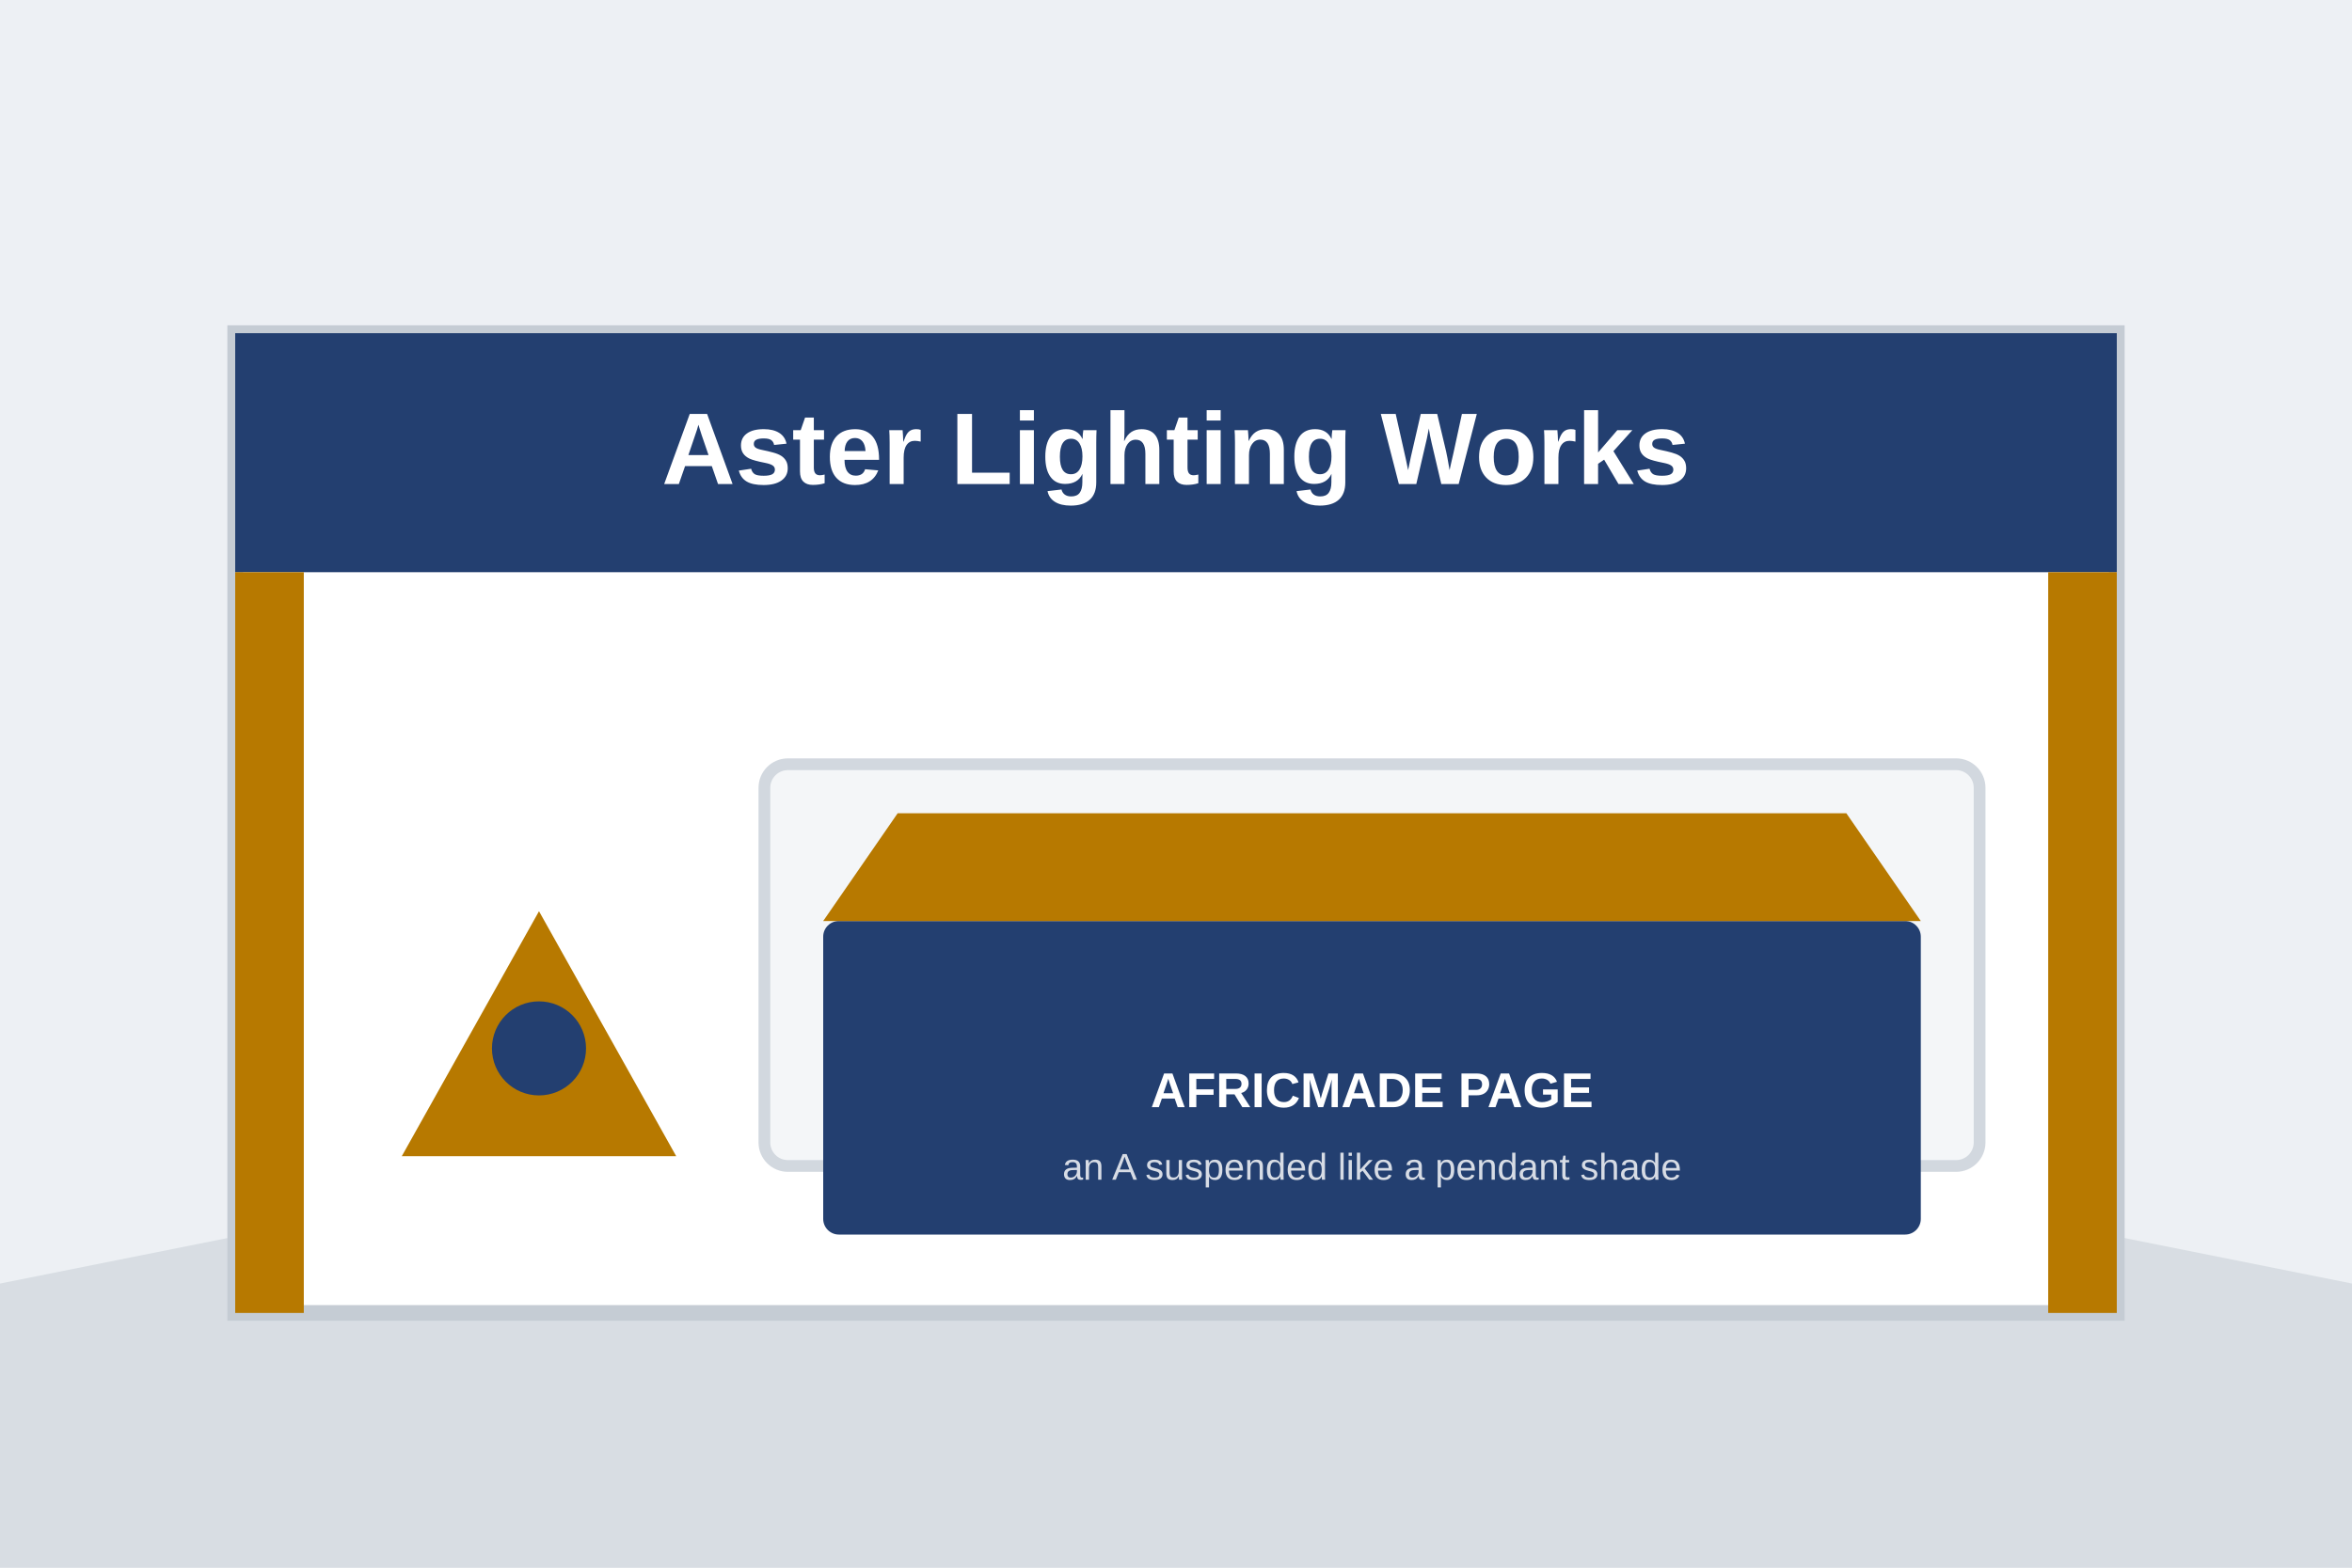
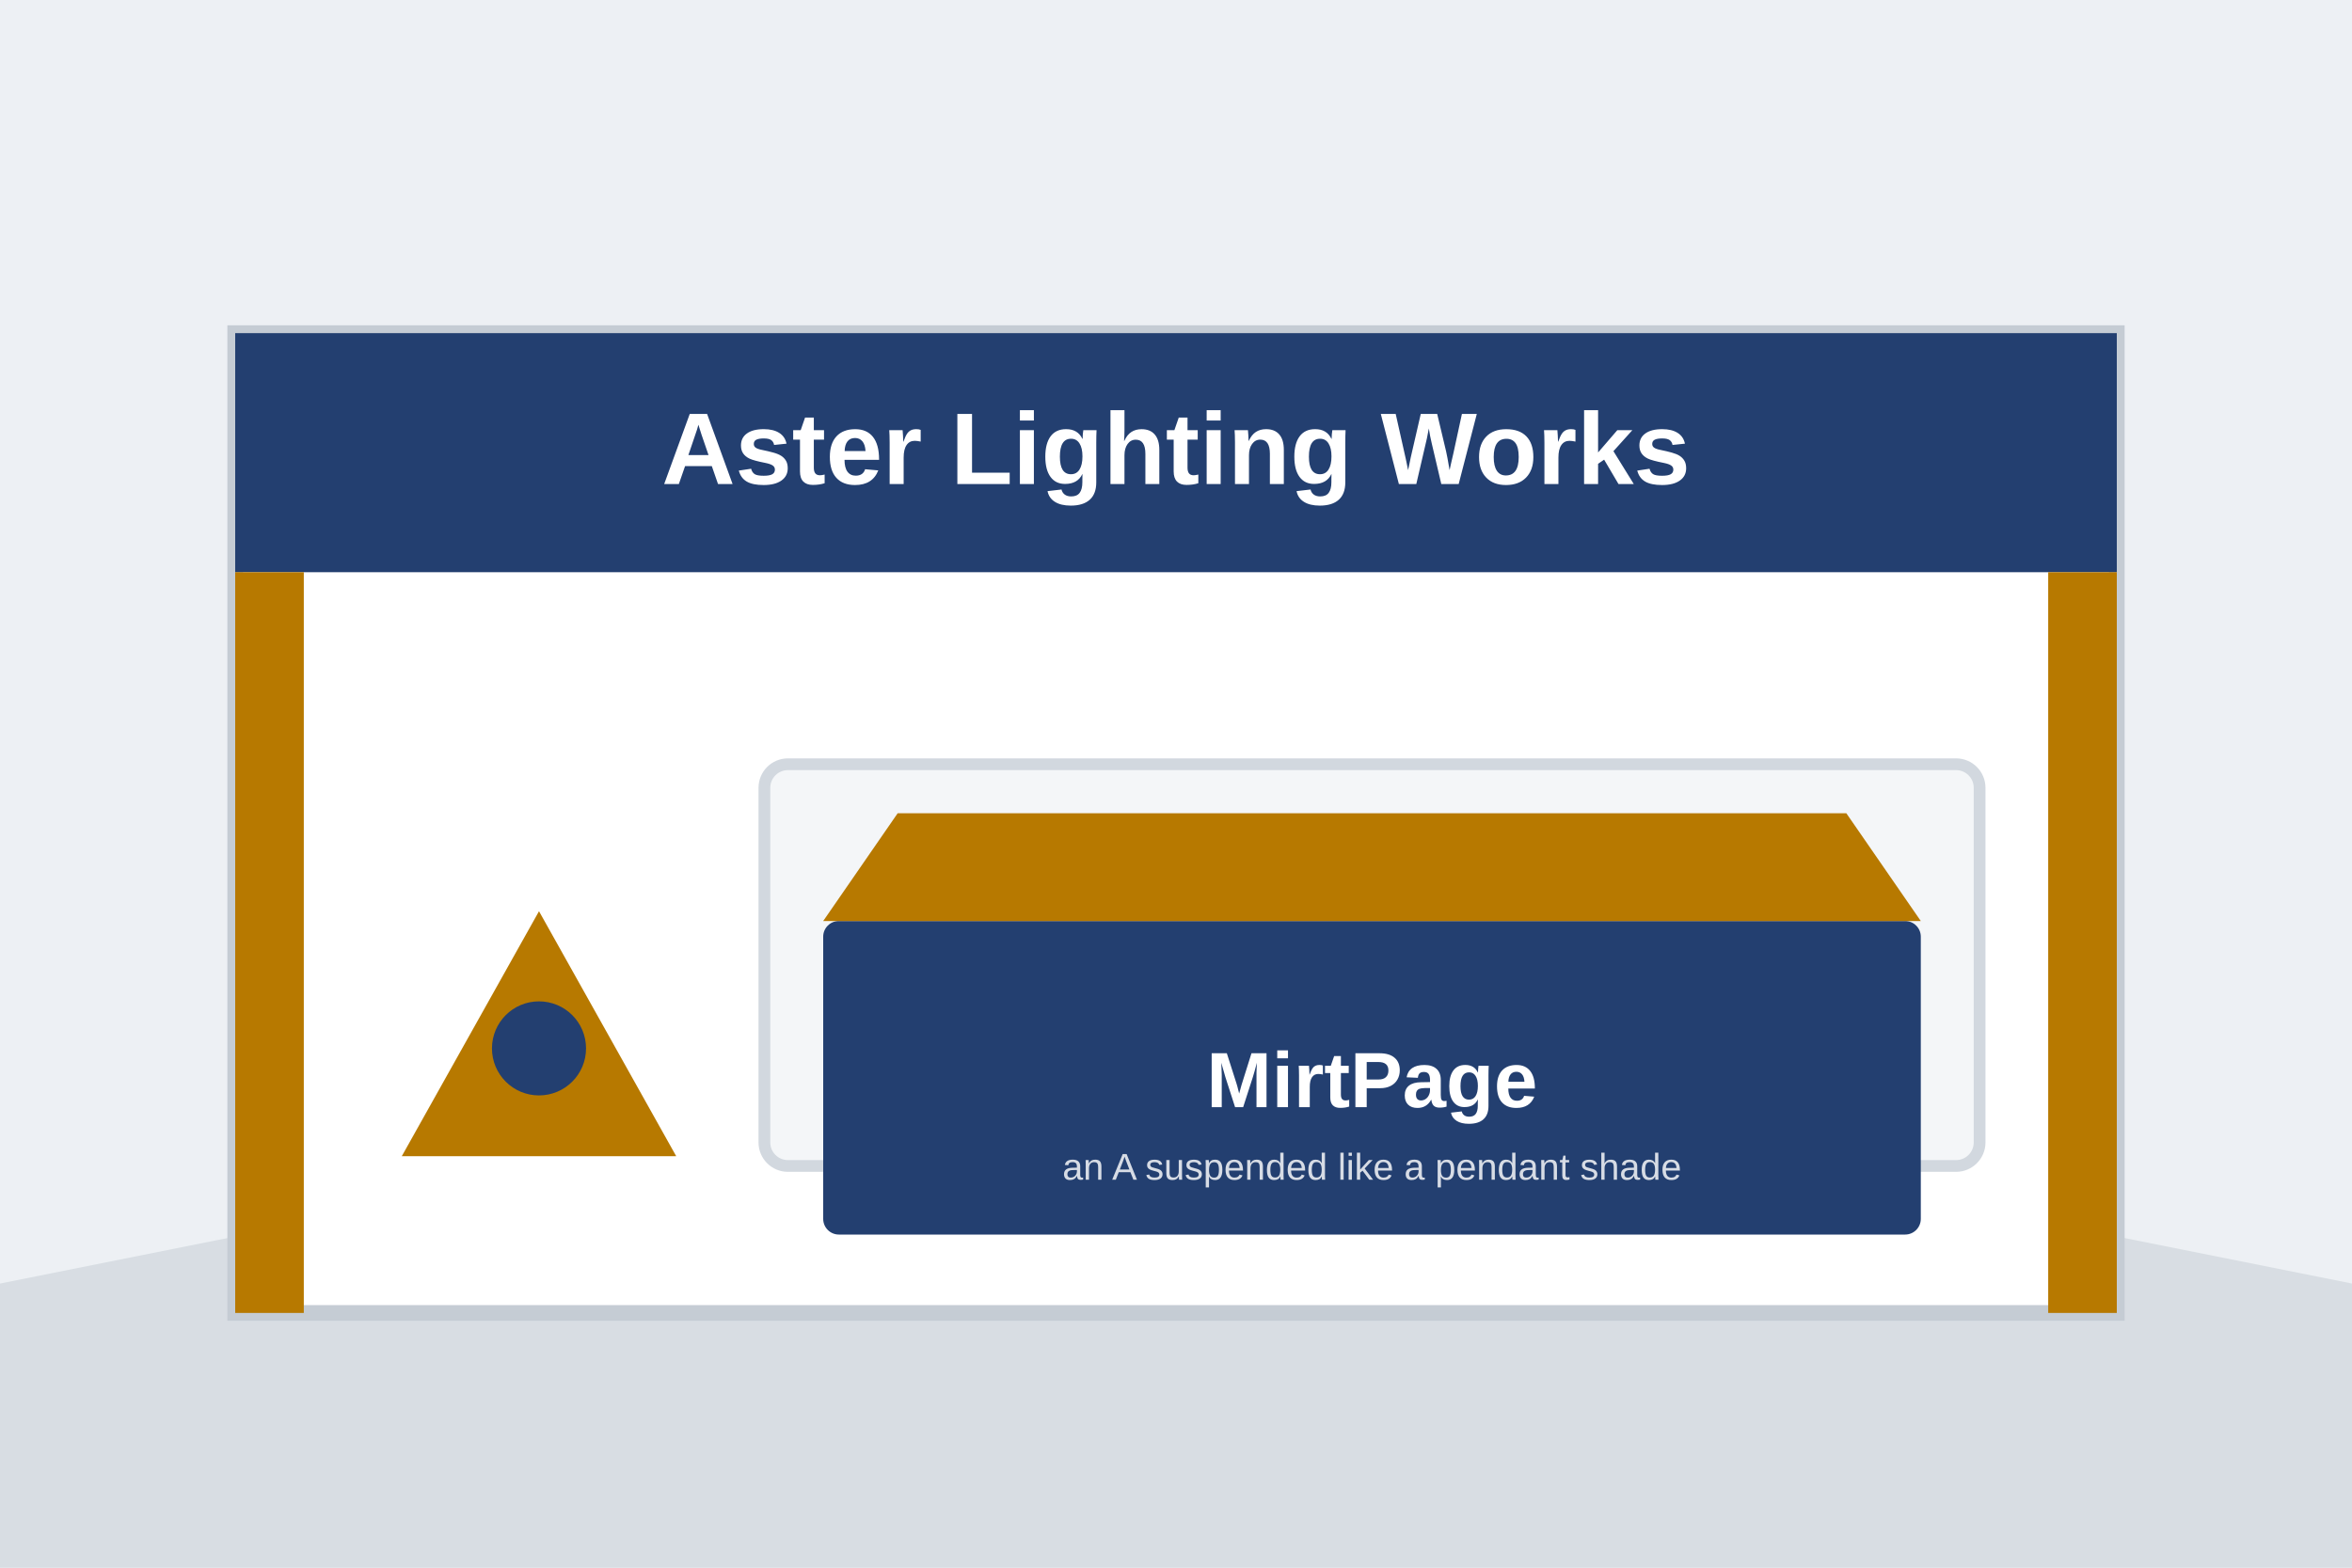
<svg xmlns="http://www.w3.org/2000/svg" viewBox="0 0 1200 800" role="img" aria-label="Illustrative booth for Aster Lighting Works">
  <rect width="1200" height="800" fill="#edf0f4" />
  <path d="M0 655L600 535l600 120v145H0z" fill="#d8dde3" />
  <path d="M120 170h960v500H120z" fill="#ffffff" stroke="#c5ccd4" stroke-width="8" />
  <path d="M120 170h960v122H120z" fill="#233f70" />
  <path d="M120 292h35v378h-35zM1045 292h35v378h-35z" fill="#b77900" />
  <rect x="390" y="390" width="620" height="205" rx="12" fill="#f4f6f8" stroke="#d2d8df" stroke-width="6" />
  <rect x="420" y="470" width="560" height="160" rx="8" fill="#233f70" />
  <path d="M420 470h560l-38-55H458z" fill="#b77900" />
  <path d="M205 590l70-125 70 125z" fill="#b77900" />
  <circle cx="275" cy="535" r="24" fill="#233f70" />
  <text x="600" y="247" text-anchor="middle" font-family="Arial, Helvetica, sans-serif" font-size="52" font-weight="800" fill="#ffffff">Aster Lighting Works</text>
-   <text x="700" y="565" text-anchor="middle" font-family="Arial, Helvetica, sans-serif" font-size="25" font-weight="700" fill="#ffffff">AFRICMADE PAGE</text>
+   <text x="700" y="565" text-anchor="middle" font-family="Arial, Helvetica, sans-serif" font-size="40" font-weight="700" fill="#ffffff">MirtPage</text>
  <text x="700" y="602" text-anchor="middle" font-family="Arial, Helvetica, sans-serif" font-size="19" fill="#ffffff" opacity=".82">an A suspended like a pendant shade</text>
</svg>
